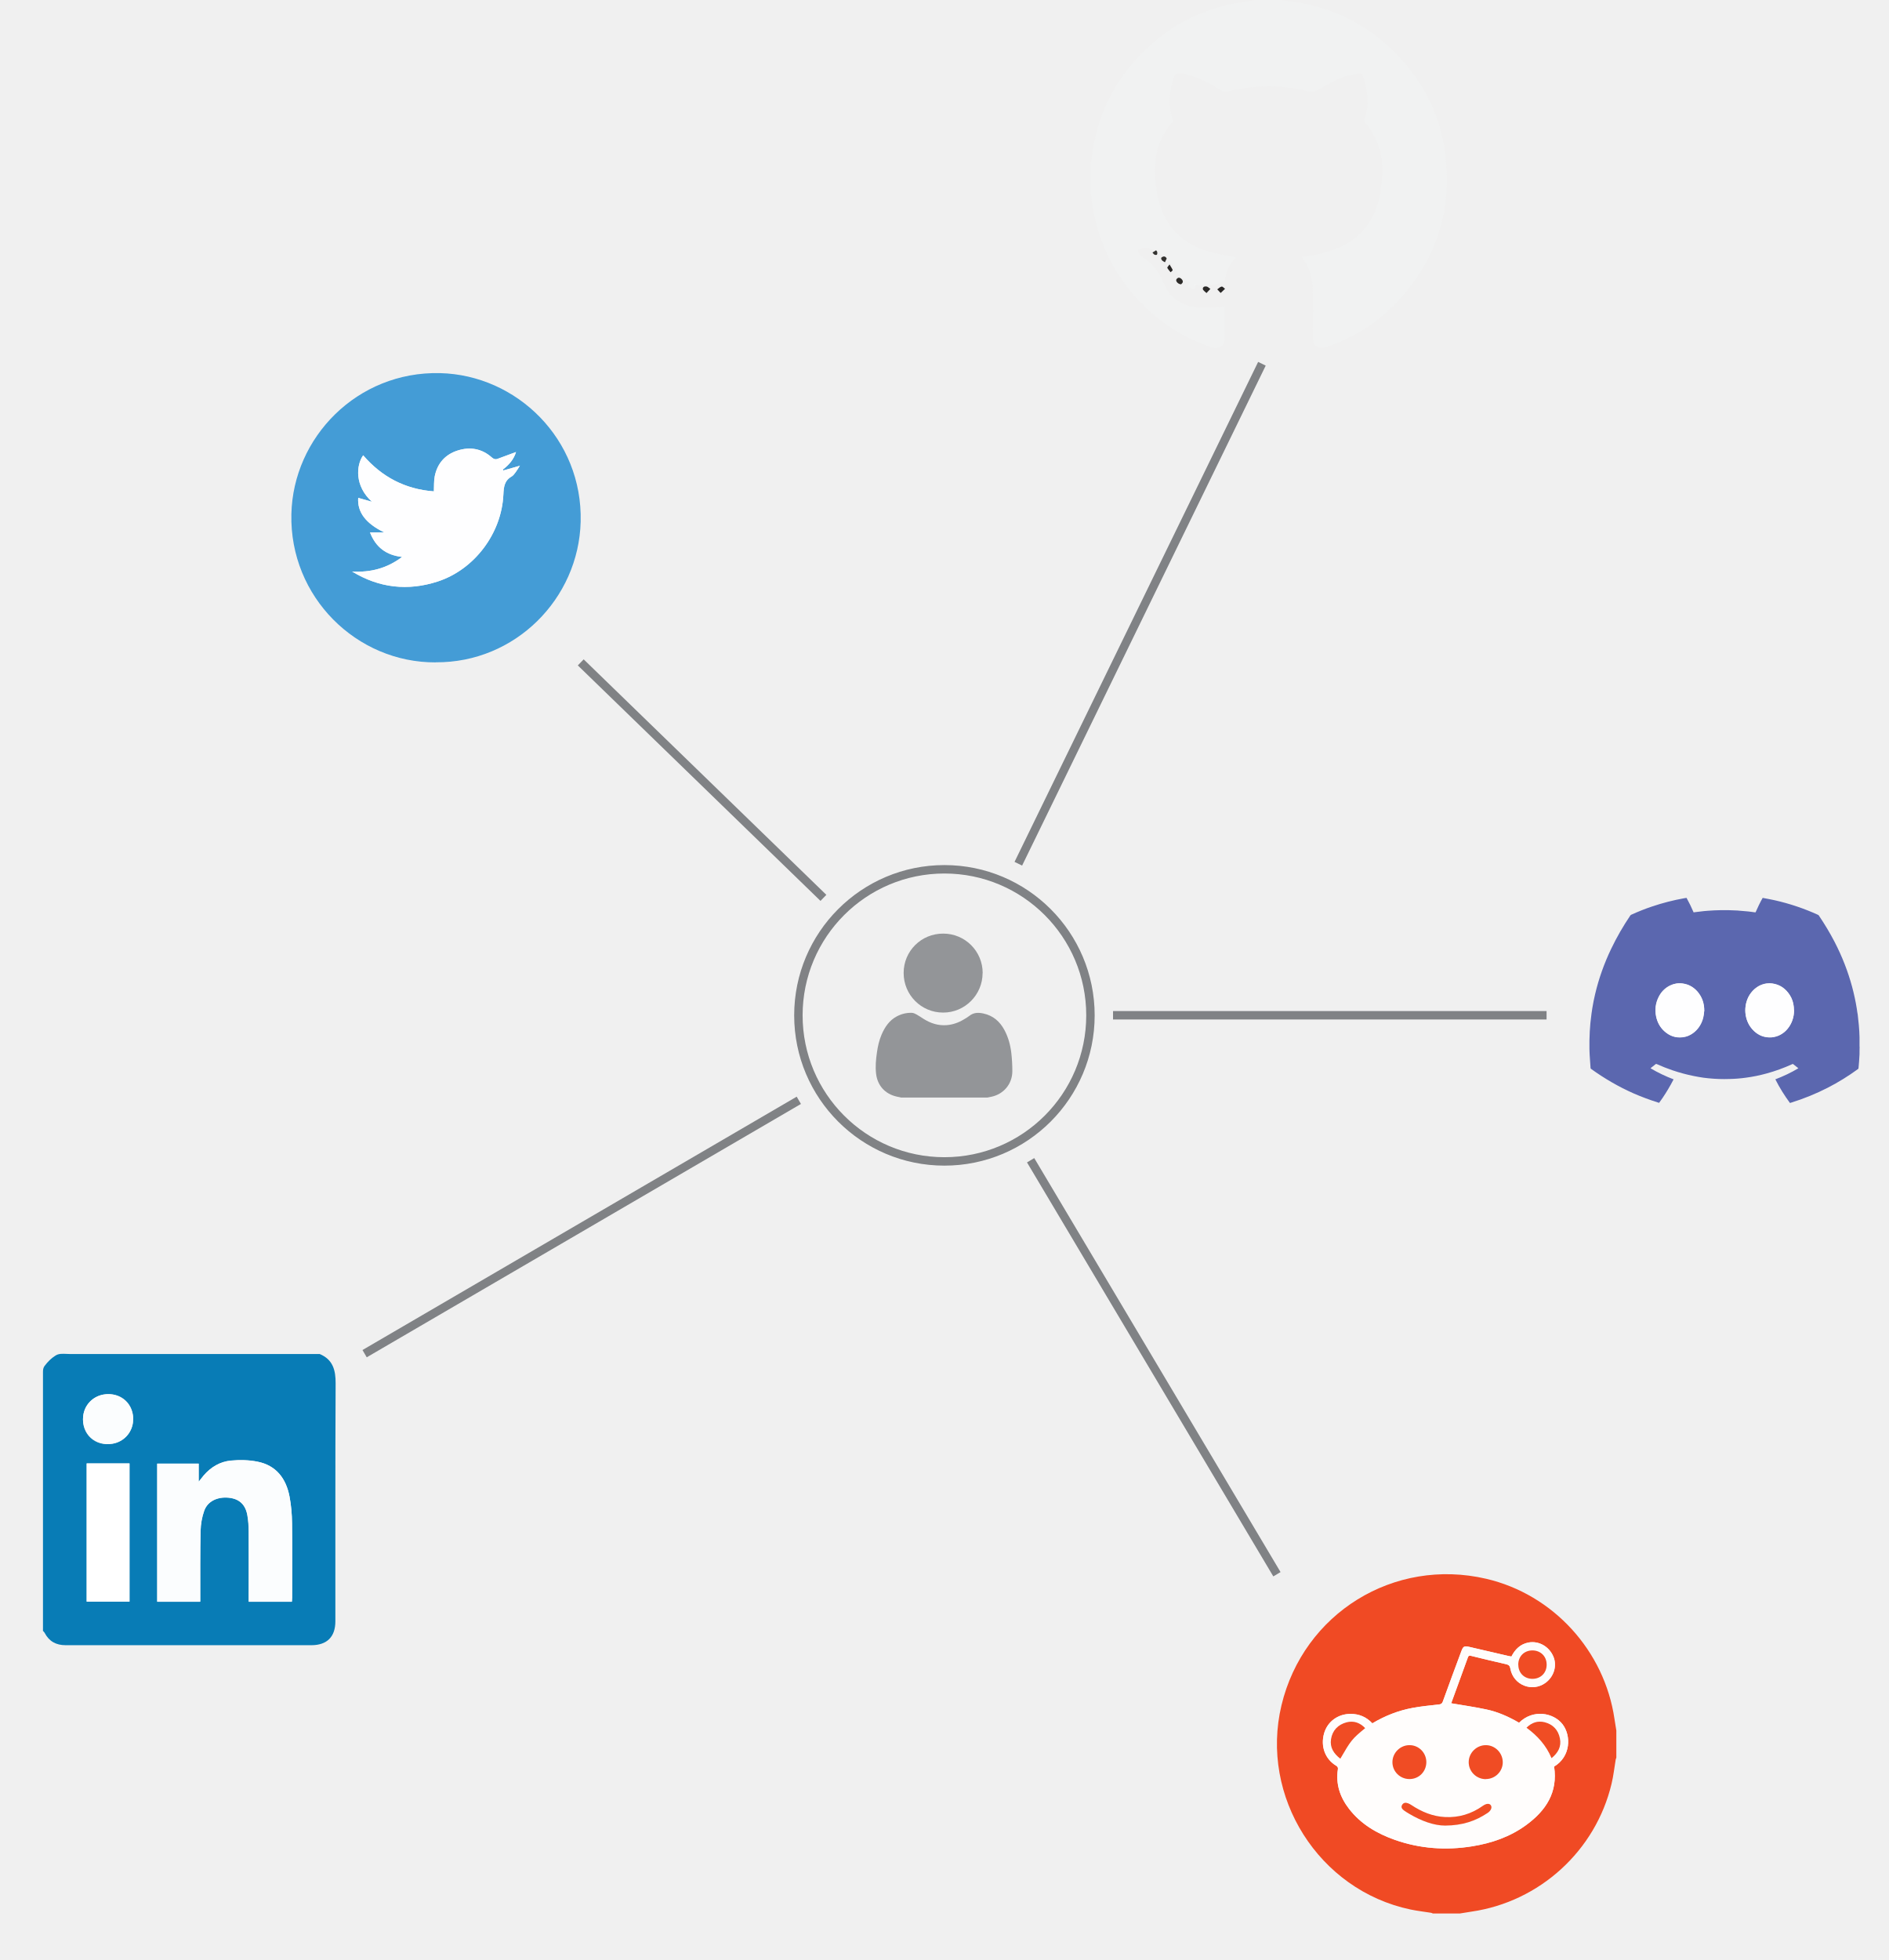
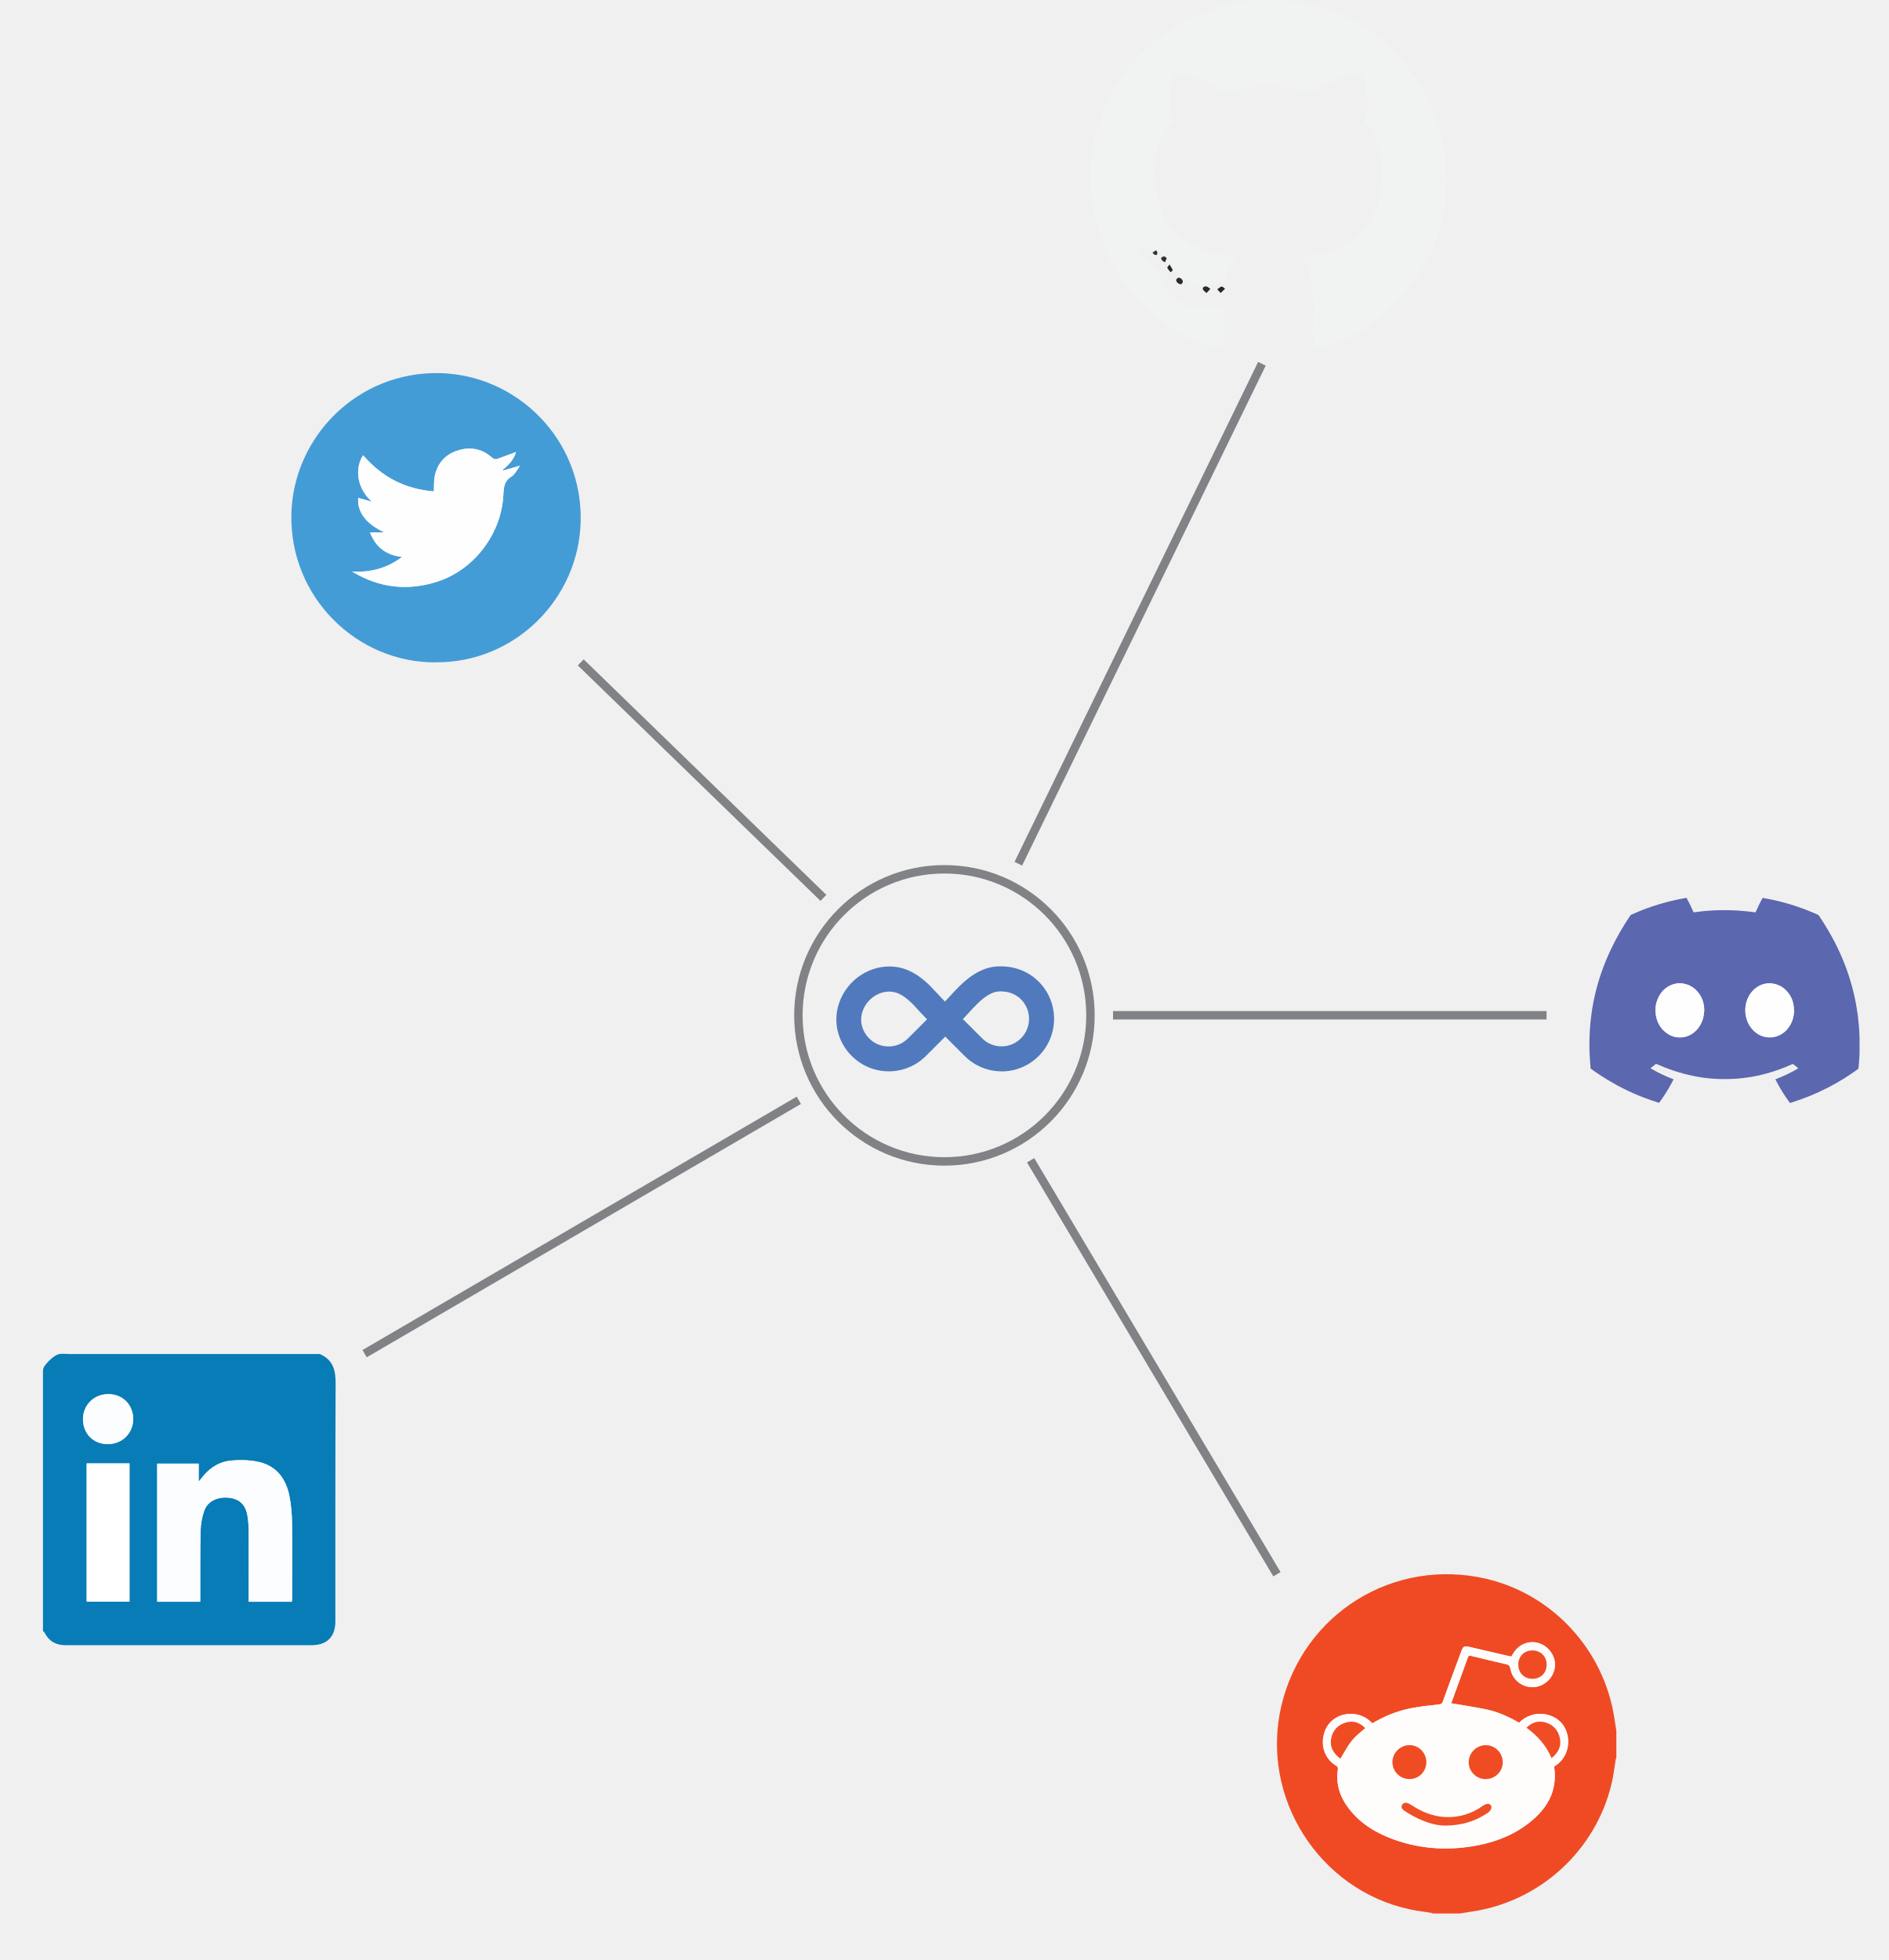
<svg xmlns="http://www.w3.org/2000/svg" id="Layer_1" viewBox="0 0 224.16 232.55">
  <defs>
-     <style>.cls-1{fill:#fff;}.cls-2{fill:#2d2b29;}.cls-3{fill:#adafd8;}.cls-4{fill:#a7aad5;}.cls-5{fill:#939598;}.cls-6{fill:#fffdfc;}.cls-7{fill:#087cb6;}.cls-8{fill:#a0a2d1;}.cls-9{fill:#fefeff;}.cls-10{fill:#c9cae6;}.cls-11{fill:#5b67af;}.cls-12{fill:#fbfdfe;}.cls-13{fill:#33312f;}.cls-14{fill:#2a2927;}.cls-15{fill:#f1f2f2;}.cls-16{fill:#f04c24;}.cls-17,.cls-18{fill:none;}.cls-19{fill:#292726;}.cls-20{fill:#f04a24;}.cls-21{fill:#343230;}.cls-22{fill:#f04e25;}.cls-23{fill:#f04d24;}.cls-18{stroke:#808285;stroke-miterlimit:10;}.cls-24{fill:#449cd6;}.cls-25{fill:#fefefe;}</style>
+     <style>.cls-1{fill:#fff;}.cls-2{fill:#2d2b29;}.cls-3{fill:#adafd8;}.cls-4{fill:#a7aad5;}.cls-5{fill:#fffdfc;}.cls-6{fill:#087cb6;}.cls-7{fill:#a0a2d1;}.cls-8{fill:#fefeff;}.cls-9{fill:#507abd;}.cls-10{fill:#c9cae6;}.cls-11{clip-path:url(#clippath-1);}.cls-12{fill:#5b67af;}.cls-13{fill:#fbfdfe;}.cls-14{fill:#33312f;}.cls-15{fill:#2a2927;}.cls-16{fill:#f1f2f2;}.cls-17{fill:#f04c24;}.cls-18{clip-path:url(#clippath);}.cls-19,.cls-20{fill:none;}.cls-21{fill:#292726;}.cls-22{fill:#f04a24;}.cls-23{fill:#343230;}.cls-24{fill:#f04e25;}.cls-25{fill:#f04d24;}.cls-20{stroke:#808285;stroke-miterlimit:10;}.cls-26{fill:#449cd6;}.cls-27{fill:#fefefe;}</style>
+     <clipPath id="clippath">
+       <rect class="cls-19" x="80.31" y="106.31" width="55.53" height="39.27" />
+     </clipPath>
+     <clipPath id="clippath-1">
+       <rect class="cls-19" x="80.31" y="106.31" width="55.53" height="39.27" />
+     </clipPath>
  </defs>
-   <circle class="cls-17" cx="112.08" cy="120.47" r="112.08" />
-   <path class="cls-15" d="M141.83,33.84c.06,.22,.03,.45-.23,.44-.2,0-.42-.13-.57-.26-.05-.04,.08-.29,.15-.51-.96-.42-1.59-1.28-2.16-2.21-.14-.23-.36-.42-.55-.62h0l-.09-.13s-.01-.03-.03-.03l-.21-.09h0c-.27-.19-.54-.37-.81-.56h0l-.09-.12s-.03-.04-.06-.04c-.56-.19-1.12-.4-1.72-.23-.15,.04-.36,.14-.4,.26-.04,.12,.07,.32,.17,.45,.12,.16,.28,.3,.45,.4,1.18,.7,1.9,1.76,2.4,2.99,.78,1.9,2.28,2.76,4.22,2.91,.98,.07,1.98-.06,3.01-.1,0,.04,0,.17,0,.3,0,1.12-.03,2.23,.02,3.35,.04,.95-.65,1.47-1.6,1.15-3.17-1.07-5.93-2.82-8.27-5.21-3.11-3.18-5.02-6.98-5.78-11.36-.08-.48-.12-.96-.18-1.44-.01-.08-.05-.16-.08-.24v-3.55c.03-.08,.07-.16,.08-.24,.07-.48,.1-.96,.19-1.44,.69-4.04,2.38-7.61,5.12-10.65,3.41-3.77,7.63-6.05,12.66-6.82,.49-.07,.99-.16,1.48-.24h3.07c.55,.08,1.1,.15,1.64,.24,5.02,.76,9.24,3.04,12.64,6.79,2.76,3.05,4.53,6.62,5.13,10.69,1.06,7.15-.95,13.36-6.04,18.52-2.22,2.25-4.87,3.85-7.86,4.9-.2,.07-.42,.12-.63,.12-.7,.02-1.1-.37-1.1-1.08,0-2.03,.04-4.06-.02-6.09-.02-.75-.23-1.51-.47-2.22-.17-.49-.53-.92-.81-1.38,.55-.09,1.15-.18,1.75-.3,2.02-.41,3.89-1.13,5.35-2.66,1.36-1.43,2-3.18,2.27-5.09,.21-1.48,.29-2.97-.07-4.45-.31-1.26-.88-2.38-1.73-3.36-.13-.15-.2-.27-.13-.49,.57-1.73,.39-3.44-.2-5.13-.09-.26-.28-.29-.47-.26-.62,.1-1.28,.12-1.84,.36-1.13,.49-2.21,1.09-3.29,1.67-.22,.12-.4,.16-.63,.1-3.31-.84-6.61-.84-9.92,0-.24,.06-.42,.03-.63-.11-1.3-.84-2.64-1.59-4.17-1.93-1.23-.27-1.41-.17-1.7,1.05-.35,1.44-.39,2.87,.07,4.29,.03,.11,0,.29-.08,.38-1.64,1.89-2.17,4.12-1.99,6.56,.11,1.55,.38,3.06,1.07,4.47,1.11,2.26,2.97,3.59,5.33,4.27,.92,.27,1.89,.4,2.83,.59l.36,.07c-.77,.76-1.13,1.67-1.31,2.68-.02,.09-.16,.2-.27,.24-1.04,.42-2.11,.59-3.23,.34h-.12l.07,.06Z" />
-   <path class="cls-19" d="M144.87,34.77l-.41-.44c.17-.12,.33-.29,.52-.33,.11-.02,.27,.17,.4,.27l-.52,.49Z" />
-   <path class="cls-14" d="M143.18,34.77c-.2-.2-.41-.32-.43-.46-.04-.27,.22-.36,.44-.32,.16,.03,.3,.19,.45,.29l-.45,.48Z" />
+   <circle class="cls-19" cx="112.08" cy="120.47" r="112.08" />
+   <path class="cls-16" d="M141.83,33.84c.06,.22,.03,.45-.23,.44-.2,0-.42-.13-.57-.26-.05-.04,.08-.29,.15-.51-.96-.42-1.59-1.28-2.16-2.21-.14-.23-.36-.42-.55-.62h0l-.09-.13s-.01-.03-.03-.03l-.21-.09h0c-.27-.19-.54-.37-.81-.56h0l-.09-.12s-.03-.04-.06-.04c-.56-.19-1.12-.4-1.72-.23-.15,.04-.36,.14-.4,.26-.04,.12,.07,.32,.17,.45,.12,.16,.28,.3,.45,.4,1.18,.7,1.9,1.76,2.4,2.99,.78,1.9,2.28,2.76,4.22,2.91,.98,.07,1.98-.06,3.01-.1,0,.04,0,.17,0,.3,0,1.12-.03,2.23,.02,3.35,.04,.95-.65,1.47-1.6,1.15-3.17-1.07-5.93-2.82-8.27-5.21-3.11-3.18-5.02-6.98-5.78-11.36-.08-.48-.12-.96-.18-1.44-.01-.08-.05-.16-.08-.24v-3.55c.03-.08,.07-.16,.08-.24,.07-.48,.1-.96,.19-1.44,.69-4.04,2.38-7.61,5.12-10.65,3.41-3.77,7.63-6.05,12.66-6.82,.49-.07,.99-.16,1.48-.24h3.07c.55,.08,1.1,.15,1.64,.24,5.02,.76,9.24,3.04,12.64,6.79,2.76,3.05,4.53,6.62,5.13,10.69,1.06,7.15-.95,13.36-6.04,18.52-2.22,2.25-4.87,3.85-7.86,4.9-.2,.07-.42,.12-.63,.12-.7,.02-1.1-.37-1.1-1.08,0-2.03,.04-4.06-.02-6.09-.02-.75-.23-1.51-.47-2.22-.17-.49-.53-.92-.81-1.38,.55-.09,1.15-.18,1.75-.3,2.02-.41,3.89-1.13,5.35-2.66,1.36-1.43,2-3.18,2.27-5.09,.21-1.48,.29-2.97-.07-4.45-.31-1.26-.88-2.38-1.73-3.36-.13-.15-.2-.27-.13-.49,.57-1.73,.39-3.44-.2-5.13-.09-.26-.28-.29-.47-.26-.62,.1-1.28,.12-1.84,.36-1.13,.49-2.21,1.09-3.29,1.67-.22,.12-.4,.16-.63,.1-3.31-.84-6.61-.84-9.92,0-.24,.06-.42,.03-.63-.11-1.3-.84-2.64-1.59-4.17-1.93-1.23-.27-1.41-.17-1.7,1.05-.35,1.44-.39,2.87,.07,4.29,.03,.11,0,.29-.08,.38-1.64,1.89-2.17,4.12-1.99,6.56,.11,1.55,.38,3.06,1.07,4.47,1.11,2.26,2.97,3.59,5.33,4.27,.92,.27,1.89,.4,2.83,.59l.36,.07c-.77,.76-1.13,1.67-1.31,2.68-.02,.09-.16,.2-.27,.24-1.04,.42-2.11,.59-3.23,.34h-.12l.07,.06Z" />
+   <path class="cls-21" d="M144.87,34.77l-.41-.44c.17-.12,.33-.29,.52-.33,.11-.02,.27,.17,.4,.27l-.52,.49Z" />
+   <path class="cls-15" d="M143.18,34.77c-.2-.2-.41-.32-.43-.46-.04-.27,.22-.36,.44-.32,.16,.03,.3,.19,.45,.29l-.45,.48Z" />
  <path class="cls-2" d="M140.17,33.73c-.32,0-.63-.31-.58-.53,.02-.1,.17-.23,.27-.25,.24-.03,.56,.29,.51,.51-.02,.12-.15,.21-.2,.27Z" />
-   <path class="cls-19" d="M138.79,31.37c.17,.29,.3,.47,.38,.67,.02,.05-.16,.17-.25,.26-.13-.17-.29-.33-.39-.52-.03-.05,.11-.18,.26-.4Z" />
-   <path class="cls-13" d="M138.34,30.51s.03,.01,.03,.03l.09,.13h0c-.07,.15-.14,.3-.21,.45-.13-.09-.32-.16-.39-.29-.17-.28,.07-.35,.28-.41h0l.21,.08Z" />
-   <path class="cls-21" d="M137.18,29.7s.05,.01,.06,.04l.09,.13h0c.02,.22,.06,.47-.3,.35-.11-.03-.18-.17-.26-.26,.1-.06,.2-.12,.3-.18,.04-.03,.08-.05,.12-.08Z" />
-   <path class="cls-25" d="M138.34,30.51l-.21-.09,.21,.09Z" />
-   <path class="cls-25" d="M137.33,29.87l-.09-.13,.09,.13Z" />
-   <path class="cls-25" d="M138.46,30.68l-.09-.13,.09,.13Z" />
-   <path class="cls-25" d="M141.83,33.84l-.07-.06h.12s-.03,.04-.05,.06Z" />
+   <path class="cls-21" d="M138.79,31.37c.17,.29,.3,.47,.38,.67,.02,.05-.16,.17-.25,.26-.13-.17-.29-.33-.39-.52-.03-.05,.11-.18,.26-.4Z" />
+   <path class="cls-14" d="M138.34,30.51s.03,.01,.03,.03l.09,.13h0c-.07,.15-.14,.3-.21,.45-.13-.09-.32-.16-.39-.29-.17-.28,.07-.35,.28-.41h0l.21,.08Z" />
+   <path class="cls-23" d="M137.18,29.7s.05,.01,.06,.04l.09,.13h0c.02,.22,.06,.47-.3,.35-.11-.03-.18-.17-.26-.26,.1-.06,.2-.12,.3-.18,.04-.03,.08-.05,.12-.08Z" />
+   <path class="cls-27" d="M138.34,30.51l-.21-.09,.21,.09Z" />
+   <path class="cls-27" d="M137.33,29.87l-.09-.13,.09,.13Z" />
+   <path class="cls-27" d="M138.46,30.68l-.09-.13,.09,.13Z" />
+   <path class="cls-27" d="M141.83,33.84l-.07-.06h.12s-.03,.04-.05,.06Z" />
  <g>
-     <path class="cls-11" d="M196.9,130.84h-.05s-.05-.02-.08-.03c-.99-.31-1.96-.67-2.9-1.08-1.79-.79-3.47-1.77-5.05-2.91-.04-.03-.06-.06-.06-.11-.03-.48-.07-.97-.1-1.45-.02-.25-.02-.5-.03-.74,0-.03,0-.07,0-.1,0-.3,0-.6,0-.9,0-.03,0-.07,0-.1,0-.01,0-.03,0-.04,.01-.66,.05-1.33,.11-1.99,.04-.37,.08-.73,.13-1.1,.03-.23,.07-.46,.1-.68,.09-.55,.2-1.1,.33-1.65,.44-1.87,1.08-3.66,1.91-5.39,.66-1.38,1.42-2.69,2.27-3.95,.03-.04,.07-.07,.11-.09,.82-.37,1.66-.71,2.51-.99,1.22-.41,2.47-.73,3.74-.96,.1-.02,.2-.03,.31-.05,.31,.56,.59,1.13,.84,1.72,.1-.01,.2-.03,.3-.04,.31-.04,.61-.07,.92-.11,.16-.02,.32-.03,.48-.04,.5-.04,1-.06,1.49-.07,.66-.01,1.33,0,1.99,.04,.43,.03,.85,.07,1.28,.11,.23,.02,.46,.06,.69,.09,.07,0,.13,.02,.2,.02,.26-.59,.53-1.16,.84-1.71,.02,0,.03,0,.05,0,.46,.09,.92,.17,1.37,.27,1.78,.4,3.5,.98,5.15,1.73,.04,.02,.07,.04,.1,.08,.68,1.01,1.31,2.05,1.87,3.13,.88,1.7,1.58,3.48,2.08,5.33,.23,.86,.42,1.74,.56,2.62,.02,.12,.03,.24,.05,.36,.02,.12,.04,.23,.06,.35,.05,.41,.09,.83,.13,1.24,.04,.47,.07,.94,.08,1.42v1.08s.01,.04,.01,.05c0,.18,0,.35-.01,.53,0,.11,0,.22,0,.34-.03,.55-.06,1.1-.12,1.66,0,.05-.02,.08-.06,.11-1.14,.83-2.33,1.57-3.58,2.21-1.4,.72-2.86,1.31-4.37,1.78-.03,0-.05,.02-.08,.03h-.05c-.65-.88-1.23-1.81-1.73-2.8,.95-.36,1.86-.79,2.73-1.31-.01-.01-.02-.02-.03-.03-.17-.14-.35-.27-.52-.41-.13-.1-.08-.09-.22-.03-.97,.44-1.96,.8-2.98,1.08-.83,.23-1.66,.4-2.51,.51-.31,.04-.62,.08-.93,.1-.33,.03-.65,.04-.98,.05-.82,.03-1.64,0-2.46-.08-.41-.04-.83-.09-1.24-.17-.18-.03-.35-.06-.53-.1-.86-.17-1.7-.4-2.53-.68-.64-.22-1.26-.46-1.88-.74-.06-.03-.09-.02-.14,.02-.18,.15-.36,.28-.54,.43-.02,.01-.03,.03-.05,.05,.88,.52,1.78,.95,2.73,1.31-.01,.03-.02,.05-.03,.07-.38,.73-.8,1.44-1.26,2.12-.14,.21-.29,.41-.43,.61Zm5.34-10.85v-.03c0-.22,0-.44-.04-.65-.08-.54-.28-1.04-.61-1.48-.48-.64-1.12-1.04-1.92-1.15-.52-.07-1.01,.02-1.48,.24-.61,.3-1.06,.76-1.36,1.37-.36,.73-.46,1.5-.3,2.29,.14,.68,.45,1.28,.97,1.75,.62,.57,1.35,.83,2.2,.72,.44-.06,.84-.22,1.2-.48,.56-.41,.94-.95,1.15-1.61,.06-.19,.1-.38,.13-.57,.02-.14,.03-.27,.04-.41Zm10.66-.15c0-.12-.01-.23-.02-.35-.05-.53-.21-1.02-.49-1.46-.49-.75-1.16-1.22-2.06-1.35-.23-.03-.46-.03-.69,0-.54,.08-1.02,.31-1.43,.67-.6,.54-.93,1.22-1.05,2.01-.05,.37-.05,.74,.02,1.11,.11,.62,.36,1.18,.79,1.65,.52,.58,1.17,.92,1.96,.95,.19,0,.38,0,.57-.04,.19-.04,.37-.09,.55-.16,.6-.25,1.05-.67,1.38-1.23,.33-.56,.48-1.16,.48-1.81Z" />
+     <path class="cls-12" d="M196.9,130.84h-.05s-.05-.02-.08-.03c-.99-.31-1.96-.67-2.9-1.08-1.79-.79-3.47-1.77-5.05-2.91-.04-.03-.06-.06-.06-.11-.03-.48-.07-.97-.1-1.45-.02-.25-.02-.5-.03-.74,0-.03,0-.07,0-.1,0-.3,0-.6,0-.9,0-.03,0-.07,0-.1,0-.01,0-.03,0-.04,.01-.66,.05-1.33,.11-1.99,.04-.37,.08-.73,.13-1.1,.03-.23,.07-.46,.1-.68,.09-.55,.2-1.1,.33-1.65,.44-1.87,1.08-3.66,1.91-5.39,.66-1.38,1.42-2.69,2.27-3.95,.03-.04,.07-.07,.11-.09,.82-.37,1.66-.71,2.51-.99,1.22-.41,2.47-.73,3.74-.96,.1-.02,.2-.03,.31-.05,.31,.56,.59,1.13,.84,1.72,.1-.01,.2-.03,.3-.04,.31-.04,.61-.07,.92-.11,.16-.02,.32-.03,.48-.04,.5-.04,1-.06,1.49-.07,.66-.01,1.33,0,1.99,.04,.43,.03,.85,.07,1.28,.11,.23,.02,.46,.06,.69,.09,.07,0,.13,.02,.2,.02,.26-.59,.53-1.16,.84-1.71,.02,0,.03,0,.05,0,.46,.09,.92,.17,1.37,.27,1.78,.4,3.5,.98,5.15,1.73,.04,.02,.07,.04,.1,.08,.68,1.01,1.31,2.05,1.87,3.13,.88,1.7,1.58,3.48,2.08,5.33,.23,.86,.42,1.74,.56,2.62,.02,.12,.03,.24,.05,.36,.02,.12,.04,.23,.06,.35,.05,.41,.09,.83,.13,1.24,.04,.47,.07,.94,.08,1.42v1.08s.01,.04,.01,.05c0,.18,0,.35-.01,.53,0,.11,0,.22,0,.34-.03,.55-.06,1.1-.12,1.66,0,.05-.02,.08-.06,.11-1.14,.83-2.33,1.57-3.58,2.21-1.4,.72-2.86,1.31-4.37,1.78-.03,0-.05,.02-.08,.03h-.05c-.65-.88-1.23-1.81-1.73-2.8,.95-.36,1.86-.79,2.73-1.31-.01-.01-.02-.02-.03-.03-.17-.14-.35-.27-.52-.41-.13-.1-.08-.09-.22-.03-.97,.44-1.96,.8-2.98,1.08-.83,.23-1.66,.4-2.51,.51-.31,.04-.62,.08-.93,.1-.33,.03-.65,.04-.98,.05-.82,.03-1.64,0-2.46-.08-.41-.04-.83-.09-1.24-.17-.18-.03-.35-.06-.53-.1-.86-.17-1.7-.4-2.53-.68-.64-.22-1.26-.46-1.88-.74-.06-.03-.09-.02-.14,.02-.18,.15-.36,.28-.54,.43-.02,.01-.03,.03-.05,.05,.88,.52,1.78,.95,2.73,1.31-.01,.03-.02,.05-.03,.07-.38,.73-.8,1.44-1.26,2.12-.14,.21-.29,.41-.43,.61Zm5.34-10.85v-.03c0-.22,0-.44-.04-.65-.08-.54-.28-1.04-.61-1.48-.48-.64-1.12-1.04-1.92-1.15-.52-.07-1.01,.02-1.48,.24-.61,.3-1.06,.76-1.36,1.37-.36,.73-.46,1.5-.3,2.29,.14,.68,.45,1.28,.97,1.75,.62,.57,1.35,.83,2.2,.72,.44-.06,.84-.22,1.2-.48,.56-.41,.94-.95,1.15-1.61,.06-.19,.1-.38,.13-.57,.02-.14,.03-.27,.04-.41Zm10.66-.15c0-.12-.01-.23-.02-.35-.05-.53-.21-1.02-.49-1.46-.49-.75-1.16-1.22-2.06-1.35-.23-.03-.46-.03-.69,0-.54,.08-1.02,.31-1.43,.67-.6,.54-.93,1.22-1.05,2.01-.05,.37-.05,.74,.02,1.11,.11,.62,.36,1.18,.79,1.65,.52,.58,1.17,.92,1.96,.95,.19,0,.38,0,.57-.04,.19-.04,.37-.09,.55-.16,.6-.25,1.05-.67,1.38-1.23,.33-.56,.48-1.16,.48-1.81Z" />
    <path class="cls-10" d="M188.63,124.51h-.02c0-.37,0-.73,0-1.1h.02s0,.07,0,.1c0,.3,0,.6,0,.9,0,.03,0,.07,0,.1Z" />
    <path class="cls-4" d="M220.7,123.05s0,0,.01,0v0Z" />
    <path class="cls-3" d="M220.72,124.72h-.01c0-.17,0-.35,.01-.53,0-.02,0-.04,0-.05v.58Z" />
-     <path class="cls-9" d="M212.91,119.85c0,.65-.15,1.25-.48,1.81-.33,.55-.78,.97-1.38,1.23-.18,.07-.36,.13-.55,.16-.19,.04-.38,.05-.57,.04-.79-.03-1.44-.37-1.96-.95-.42-.47-.68-1.03-.79-1.65-.07-.37-.07-.74-.02-1.11,.11-.79,.45-1.47,1.05-2.01,.41-.37,.89-.59,1.43-.67,.23-.03,.46-.04,.69,0,.9,.12,1.57,.6,2.06,1.35,.29,.44,.45,.93,.49,1.46,.01,.12,.01,.23,.02,.35Z" />
-     <path class="cls-9" d="M202.24,120c0,.14-.02,.27-.04,.41-.03,.2-.07,.39-.13,.57-.22,.66-.59,1.2-1.15,1.61-.36,.26-.76,.43-1.2,.48-.85,.11-1.58-.15-2.2-.72-.52-.47-.83-1.07-.97-1.75-.16-.8-.07-1.57,.3-2.29,.3-.6,.75-1.07,1.36-1.37,.47-.23,.96-.31,1.48-.24,.8,.1,1.44,.51,1.92,1.15,.33,.44,.53,.93,.61,1.48,.03,.22,.04,.44,.04,.65v.03Z" />
-     <path class="cls-8" d="M202.24,120v0Z" />
+     <path class="cls-8" d="M212.91,119.85c0,.65-.15,1.25-.48,1.81-.33,.55-.78,.97-1.38,1.23-.18,.07-.36,.13-.55,.16-.19,.04-.38,.05-.57,.04-.79-.03-1.44-.37-1.96-.95-.42-.47-.68-1.03-.79-1.65-.07-.37-.07-.74-.02-1.11,.11-.79,.45-1.47,1.05-2.01,.41-.37,.89-.59,1.43-.67,.23-.03,.46-.04,.69,0,.9,.12,1.57,.6,2.06,1.35,.29,.44,.45,.93,.49,1.46,.01,.12,.01,.23,.02,.35Z" />
+     <path class="cls-8" d="M202.24,120c0,.14-.02,.27-.04,.41-.03,.2-.07,.39-.13,.57-.22,.66-.59,1.2-1.15,1.61-.36,.26-.76,.43-1.2,.48-.85,.11-1.58-.15-2.2-.72-.52-.47-.83-1.07-.97-1.75-.16-.8-.07-1.57,.3-2.29,.3-.6,.75-1.07,1.36-1.37,.47-.23,.96-.31,1.48-.24,.8,.1,1.44,.51,1.92,1.15,.33,.44,.53,.93,.61,1.48,.03,.22,.04,.44,.04,.65v.03Z" />
+     <path class="cls-7" d="M202.24,120v0Z" />
  </g>
  <g>
-     <path class="cls-7" d="M5.1,193.47v-14.74c0-2.46,0-4.91,0-7.37v-7.37c0-.37,0-.74,0-1.11,0-.34,0-.57,.22-.85,.34-.45,.75-.87,1.23-1.17,.1-.06,.21-.13,.32-.16,.41-.13,.95-.05,1.39-.05h29.49c.06,0,.13,0,.19,0h0c1.57,.66,1.9,1.91,1.89,3.5-.05,9.41-.02,18.81-.03,28.22,0,1.84-1,2.83-2.85,2.83-5.19,0-10.37,0-15.56,0-4.53,0-9.06,0-13.6,0-1.13,0-1.96-.45-2.49-1.46-.05-.1-.15-.17-.22-.26,0,0,0,0,0-.01Zm18.64-3.43s.02,0,.02-.02c0-.27,0-.5,0-.73,0-2.55-.02-5.1,.04-7.65,.02-.8,.16-1.63,.43-2.38,.4-1.13,1.56-1.68,2.9-1.55,1.24,.12,1.99,.79,2.22,2.07,.11,.64,.15,1.3,.16,1.95,.02,2.55,0,5.1,0,7.65,0,.21,0,.42,0,.65,0,0,0,.02,.02,.02h5.09s.02,0,.02-.02c.01-.18,.03-.33,.03-.49,0-2.94,.03-5.88-.01-8.81-.01-1.05-.1-2.12-.3-3.16-.41-2.14-1.57-3.7-3.8-4.14-1.02-.2-2.11-.22-3.15-.13-1.3,.12-2.39,.77-3.25,1.78-.16,.19-.31,.38-.55,.69,0,.01-.03,0-.03,0v-2.09s0-.02-.02-.02h-4.89s-.02,0-.02,.02v16.35s0,.02,.02,.02h5.07Zm-13.46-16.39v16.36s0,.02,.02,.02h5.05s.02,0,.02-.02v-16.36s0-.02-.02-.02h-5.05s-.02,0-.02,.02Zm5.5-4.93c.23-2.1-1.4-3.61-3.48-3.26-1.3,.22-2.29,1.25-2.43,2.58-.23,2.1,1.39,3.61,3.48,3.26,1.31-.22,2.29-1.25,2.44-2.58Z" />
-     <path class="cls-12" d="M23.76,190.03h-5.1v-16.38h4.92v2.15c.26-.33,.42-.53,.58-.73,.86-1,1.95-1.66,3.25-1.78,1.04-.1,2.13-.08,3.15,.13,2.22,.44,3.39,2,3.8,4.14,.2,1.03,.28,2.1,.3,3.16,.04,2.94,.01,5.88,.01,8.81,0,.16-.02,.31-.03,.5h-5.12c0-.23,0-.45,0-.67,0-2.55,.01-5.1,0-7.65,0-.65-.04-1.31-.16-1.95-.23-1.28-.98-1.95-2.22-2.07-1.34-.13-2.5,.42-2.9,1.55-.27,.75-.41,1.58-.43,2.38-.06,2.55-.03,5.1-.04,7.65,0,.24,0,.48,0,.75Z" />
+     <path class="cls-6" d="M5.1,193.47v-14.74c0-2.46,0-4.91,0-7.37v-7.37c0-.37,0-.74,0-1.11,0-.34,0-.57,.22-.85,.34-.45,.75-.87,1.23-1.17,.1-.06,.21-.13,.32-.16,.41-.13,.95-.05,1.39-.05h29.49c.06,0,.13,0,.19,0h0c1.57,.66,1.9,1.91,1.89,3.5-.05,9.41-.02,18.81-.03,28.22,0,1.84-1,2.83-2.85,2.83-5.19,0-10.37,0-15.56,0-4.53,0-9.06,0-13.6,0-1.13,0-1.96-.45-2.49-1.46-.05-.1-.15-.17-.22-.26,0,0,0,0,0-.01Zm18.64-3.43s.02,0,.02-.02c0-.27,0-.5,0-.73,0-2.55-.02-5.1,.04-7.65,.02-.8,.16-1.63,.43-2.38,.4-1.13,1.56-1.68,2.9-1.55,1.24,.12,1.99,.79,2.22,2.07,.11,.64,.15,1.3,.16,1.95,.02,2.55,0,5.1,0,7.65,0,.21,0,.42,0,.65,0,0,0,.02,.02,.02h5.09s.02,0,.02-.02c.01-.18,.03-.33,.03-.49,0-2.94,.03-5.88-.01-8.81-.01-1.05-.1-2.12-.3-3.16-.41-2.14-1.57-3.7-3.8-4.14-1.02-.2-2.11-.22-3.15-.13-1.3,.12-2.39,.77-3.25,1.78-.16,.19-.31,.38-.55,.69,0,.01-.03,0-.03,0v-2.09s0-.02-.02-.02h-4.89s-.02,0-.02,.02v16.35s0,.02,.02,.02h5.07Zm-13.46-16.39v16.36s0,.02,.02,.02h5.05s.02,0,.02-.02v-16.36s0-.02-.02-.02h-5.05s-.02,0-.02,.02Zm5.5-4.93c.23-2.1-1.4-3.61-3.48-3.26-1.3,.22-2.29,1.25-2.43,2.58-.23,2.1,1.39,3.61,3.48,3.26,1.31-.22,2.29-1.25,2.44-2.58Z" />
+     <path class="cls-13" d="M23.76,190.03h-5.1v-16.38h4.92v2.15c.26-.33,.42-.53,.58-.73,.86-1,1.95-1.66,3.25-1.78,1.04-.1,2.13-.08,3.15,.13,2.22,.44,3.39,2,3.8,4.14,.2,1.03,.28,2.1,.3,3.16,.04,2.94,.01,5.88,.01,8.81,0,.16-.02,.31-.03,.5h-5.12c0-.23,0-.45,0-.67,0-2.55,.01-5.1,0-7.65,0-.65-.04-1.31-.16-1.95-.23-1.28-.98-1.95-2.22-2.07-1.34-.13-2.5,.42-2.9,1.55-.27,.75-.41,1.58-.43,2.38-.06,2.55-.03,5.1-.04,7.65,0,.24,0,.48,0,.75Z" />
    <path class="cls-1" d="M10.29,173.63h5.08v16.4h-5.08v-16.4Z" />
-     <path class="cls-12" d="M15.8,168.37c0,1.68-1.32,2.97-3.01,2.96-1.66-.01-2.94-1.3-2.94-2.96,0-1.68,1.31-2.97,3.01-2.96,1.65,.01,2.95,1.32,2.95,2.97Z" />
+     <path class="cls-13" d="M15.8,168.37c0,1.68-1.32,2.97-3.01,2.96-1.66-.01-2.94-1.3-2.94-2.96,0-1.68,1.31-2.97,3.01-2.96,1.65,.01,2.95,1.32,2.95,2.97Z" />
  </g>
  <g>
-     <path class="cls-24" d="M51.71,78.59c-9.4,.05-17.35-7.77-17.13-17.58,.2-9.13,7.82-16.97,17.64-16.74,9.11,.22,16.94,7.83,16.69,17.63-.23,9.14-7.78,16.75-17.2,16.68Zm9.99-23.33l-1.97,.56-.05-.11c.73-.55,1.3-1.22,1.56-2.08-.73,.27-1.47,.54-2.19,.81-.27,.1-.47,.02-.69-.17-1.18-1.04-2.57-1.28-4.04-.82-1.49,.47-2.43,1.53-2.73,3.07-.11,.57-.07,1.17-.1,1.78-3.38-.25-6.17-1.7-8.39-4.28-.83,1.16-1.05,3.64,1.04,5.51l-1.63-.46c-.12,1.7,.9,3.04,3.09,4.1h-1.69c.69,1.78,1.94,2.7,3.81,2.91-1.8,1.36-3.77,1.86-5.93,1.73,3.21,1.96,6.61,2.33,10.14,1.19,4.38-1.42,7.61-5.73,7.81-10.34,.04-.87,.12-1.64,.97-2.12,.19-.11,.34-.31,.47-.49,.19-.26,.35-.53,.52-.8l.05-.02s-.02,0-.02,0c0,0-.01,.02-.02,.03Z" />
-     <path class="cls-9" d="M61.7,55.25c-.17,.27-.33,.55-.52,.8-.14,.18-.28,.38-.47,.49-.85,.48-.93,1.25-.97,2.12-.2,4.61-3.43,8.92-7.81,10.34-3.52,1.14-6.93,.77-10.14-1.19,2.16,.13,4.13-.37,5.93-1.73-1.87-.21-3.12-1.13-3.81-2.91h1.69c-2.19-1.06-3.21-2.4-3.09-4.1l1.63,.46c-2.08-1.87-1.87-4.35-1.04-5.51,2.22,2.58,5.01,4.03,8.39,4.28,.03-.61-.01-1.21,.1-1.78,.31-1.54,1.25-2.6,2.73-3.07,1.47-.47,2.86-.23,4.04,.82,.22,.19,.42,.27,.69,.17,.73-.27,1.46-.54,2.19-.81-.26,.86-.83,1.52-1.56,2.08l.05,.11,1.97-.56h0Z" />
-     <path class="cls-9" d="M61.71,55.26s.01-.02,.02-.03c0,0,.02,0,.02,0l-.05,.02h0Z" />
+     <path class="cls-26" d="M51.71,78.59c-9.4,.05-17.35-7.77-17.13-17.58,.2-9.13,7.82-16.97,17.64-16.74,9.11,.22,16.94,7.83,16.69,17.63-.23,9.14-7.78,16.75-17.2,16.68Zm9.99-23.33l-1.97,.56-.05-.11c.73-.55,1.3-1.22,1.56-2.08-.73,.27-1.47,.54-2.19,.81-.27,.1-.47,.02-.69-.17-1.18-1.04-2.57-1.28-4.04-.82-1.49,.47-2.43,1.53-2.73,3.07-.11,.57-.07,1.17-.1,1.78-3.38-.25-6.17-1.7-8.39-4.28-.83,1.16-1.05,3.64,1.04,5.51l-1.63-.46c-.12,1.7,.9,3.04,3.09,4.1h-1.69c.69,1.78,1.94,2.7,3.81,2.91-1.8,1.36-3.77,1.86-5.93,1.73,3.21,1.96,6.61,2.33,10.14,1.19,4.38-1.42,7.61-5.73,7.81-10.34,.04-.87,.12-1.64,.97-2.12,.19-.11,.34-.31,.47-.49,.19-.26,.35-.53,.52-.8l.05-.02s-.02,0-.02,0c0,0-.01,.02-.02,.03Z" />
+     <path class="cls-8" d="M61.7,55.25c-.17,.27-.33,.55-.52,.8-.14,.18-.28,.38-.47,.49-.85,.48-.93,1.25-.97,2.12-.2,4.61-3.43,8.92-7.81,10.34-3.52,1.14-6.93,.77-10.14-1.19,2.16,.13,4.13-.37,5.93-1.73-1.87-.21-3.12-1.13-3.81-2.91h1.69c-2.19-1.06-3.21-2.4-3.09-4.1l1.63,.46c-2.08-1.87-1.87-4.35-1.04-5.51,2.22,2.58,5.01,4.03,8.39,4.28,.03-.61-.01-1.21,.1-1.78,.31-1.54,1.25-2.6,2.73-3.07,1.47-.47,2.86-.23,4.04,.82,.22,.19,.42,.27,.69,.17,.73-.27,1.46-.54,2.19-.81-.26,.86-.83,1.52-1.56,2.08l.05,.11,1.97-.56h0Z" />
+     <path class="cls-8" d="M61.71,55.26s.01-.02,.02-.03c0,0,.02,0,.02,0l-.05,.02h0Z" />
  </g>
  <g>
-     <path class="cls-20" d="M173.26,227.03h-3.22c-.07-.03-.13-.07-.2-.08-.81-.13-1.63-.22-2.44-.39-10.9-2.29-17.91-13.39-15.32-24.23,2.62-10.93,13.35-17.56,24.3-15.01,7.93,1.85,14.04,8.53,15.22,16.64,.07,.46,.15,.91,.22,1.37v3.22c-.03,.08-.07,.16-.08,.24-.16,.95-.26,1.92-.49,2.86-1.89,7.94-8.53,13.99-16.62,15.16-.46,.07-.91,.15-1.37,.22Zm6.1-30.49c-.13-.02-.23-.04-.33-.06-1.54-.36-3.08-.72-4.61-1.07-.66-.15-.77-.1-1,.53-.74,1.98-1.47,3.96-2.19,5.95-.08,.23-.2,.31-.44,.34-1.05,.12-2.11,.21-3.15,.41-1.69,.32-3.28,.94-4.77,1.83-.71-.76-1.57-1.13-2.6-1.12-1.5,.01-2.73,.92-3.13,2.32-.43,1.53,.12,3.03,1.42,3.82,.19,.11,.25,.22,.22,.43-.27,1.76,.26,3.31,1.32,4.69,1.41,1.82,3.31,2.93,5.45,3.69,2.99,1.05,6.06,1.26,9.17,.76,2.31-.37,4.49-1.12,6.39-2.51,2.34-1.71,3.79-3.88,3.33-6.95,1.98-1.18,2.04-3.66,1-5.02-1.05-1.37-3.5-1.84-5.16-.18-1.22-.71-2.5-1.29-3.89-1.58-1.37-.29-2.77-.49-4.16-.73,0,.04,0,.01,0-.01,.66-1.81,1.32-3.63,1.98-5.44,.09-.25,.25-.21,.44-.16,1.36,.33,2.71,.66,4.08,.97,.32,.07,.46,.19,.52,.53,.35,1.96,2.61,2.85,4.19,1.67,.99-.74,1.37-2.02,.91-3.11-.5-1.18-1.72-1.88-2.94-1.66-.96,.18-1.6,.79-2.04,1.67Z" />
-     <path class="cls-6" d="M179.36,196.55c.45-.88,1.08-1.49,2.04-1.67,1.22-.23,2.44,.48,2.94,1.66,.46,1.08,.08,2.37-.91,3.11-1.58,1.18-3.85,.29-4.19-1.67-.06-.34-.2-.46-.52-.53-1.36-.3-2.72-.64-4.08-.97-.19-.05-.34-.09-.44,.16-.65,1.82-1.32,3.63-1.98,5.44,0,.02,0,.05,0,.01,1.39,.24,2.79,.43,4.16,.73,1.38,.29,2.67,.87,3.89,1.58,1.67-1.66,4.11-1.18,5.16,.18,1.05,1.36,.98,3.84-1,5.02,.47,3.07-.98,5.24-3.33,6.95-1.91,1.39-4.09,2.14-6.39,2.51-3.11,.5-6.18,.29-9.17-.76-2.13-.75-4.04-1.86-5.45-3.69-1.07-1.38-1.59-2.93-1.32-4.69,.03-.21-.04-.32-.22-.43-1.3-.79-1.85-2.29-1.42-3.82,.4-1.4,1.63-2.31,3.13-2.32,1.03,0,1.88,.36,2.6,1.12,1.49-.89,3.07-1.52,4.77-1.83,1.04-.19,2.1-.29,3.15-.41,.24-.03,.35-.11,.44-.34,.72-1.99,1.45-3.97,2.19-5.95,.24-.63,.35-.68,1-.53,1.54,.35,3.08,.71,4.61,1.07,.1,.02,.2,.04,.33,.06Zm-3.03,14.54c1.12,0,2.03-.92,2.01-2.02-.02-1.1-.91-1.99-2.01-2-1.1,0-2.03,.91-2.03,2.02,0,1.11,.91,2.01,2.03,2.01Zm-9.06,0c1.13,0,2.01-.89,2-2.02,0-1.11-.89-2-1.99-2-1.1,0-2.03,.91-2.03,2.01,0,1.11,.9,2.01,2.02,2.01Zm4.23,5.52c2.05,0,3.6-.54,5.03-1.49,.39-.26,.56-.65,.4-.91-.17-.26-.55-.23-.97,.07-1.33,.95-2.83,1.39-4.46,1.32-1.47-.07-2.79-.62-4.01-1.43-.12-.08-.25-.14-.38-.2-.28-.11-.56-.09-.72,.2-.16,.29,.03,.5,.25,.66,.2,.15,.42,.27,.63,.4,1.41,.83,2.89,1.38,4.23,1.38Zm-12.44-7.94c1.26-2.19,1.38-2.33,2.95-3.63-.61-.64-1.35-.91-2.2-.69-1.02,.27-1.68,.96-1.85,2.01-.15,.97,.32,1.71,1.1,2.3Zm21.12-11.14c0,.98,.71,1.68,1.69,1.67,.98,0,1.68-.72,1.67-1.7-.01-.98-.72-1.68-1.7-1.67-.98,0-1.67,.71-1.67,1.7Zm3.96,11.08c.78-.63,1.2-1.37,.99-2.35-.21-1-.84-1.66-1.81-1.91-.8-.2-1.53,.03-2.15,.65,1.3,.96,2.34,2.1,2.97,3.61Z" />
-     <path class="cls-16" d="M176.33,211.09c-1.12,0-2.03-.9-2.03-2.01,0-1.11,.93-2.02,2.03-2.02,1.09,0,1.99,.9,2.01,2,.02,1.1-.89,2.02-2.01,2.02Z" />
-     <path class="cls-16" d="M167.27,211.08c-1.12,0-2.03-.9-2.02-2.01,0-1.1,.93-2.02,2.03-2.01,1.1,0,1.98,.9,1.99,2,0,1.13-.87,2.02-2,2.02Z" />
-     <path class="cls-22" d="M171.5,216.6c-1.33,0-2.82-.55-4.23-1.38-.21-.13-.43-.25-.63-.4-.22-.16-.41-.37-.25-.66,.16-.29,.43-.31,.72-.2,.13,.05,.26,.12,.38,.2,1.22,.81,2.54,1.36,4.01,1.43,1.63,.08,3.12-.37,4.46-1.32,.42-.3,.8-.33,.97-.07,.17,.26,0,.65-.4,.91-1.43,.95-2.98,1.48-5.03,1.49Z" />
-     <path class="cls-16" d="M159.06,208.66c-.78-.6-1.25-1.33-1.1-2.3,.16-1.05,.83-1.74,1.85-2.01,.85-.22,1.59,.05,2.2,.69-1.57,1.29-1.68,1.44-2.95,3.63Z" />
-     <path class="cls-16" d="M180.18,197.52c0-.99,.69-1.69,1.67-1.7,.98,0,1.69,.69,1.7,1.67,.01,.98-.69,1.69-1.67,1.7-.98,0-1.69-.69-1.69-1.67Z" />
-     <path class="cls-23" d="M184.13,208.6c-.63-1.51-1.66-2.65-2.97-3.61,.62-.62,1.34-.85,2.15-.65,.98,.25,1.61,.91,1.81,1.91,.2,.98-.22,1.72-.99,2.35Z" />
+     <path class="cls-22" d="M173.26,227.03h-3.22c-.07-.03-.13-.07-.2-.08-.81-.13-1.63-.22-2.44-.39-10.9-2.29-17.91-13.39-15.32-24.23,2.62-10.93,13.35-17.56,24.3-15.01,7.93,1.85,14.04,8.53,15.22,16.64,.07,.46,.15,.91,.22,1.37v3.22c-.03,.08-.07,.16-.08,.24-.16,.95-.26,1.92-.49,2.86-1.89,7.94-8.53,13.99-16.62,15.16-.46,.07-.91,.15-1.37,.22Zm6.1-30.49c-.13-.02-.23-.04-.33-.06-1.54-.36-3.08-.72-4.61-1.07-.66-.15-.77-.1-1,.53-.74,1.98-1.47,3.96-2.19,5.95-.08,.23-.2,.31-.44,.34-1.05,.12-2.11,.21-3.15,.41-1.69,.32-3.28,.94-4.77,1.83-.71-.76-1.57-1.13-2.6-1.12-1.5,.01-2.73,.92-3.13,2.32-.43,1.53,.12,3.03,1.42,3.82,.19,.11,.25,.22,.22,.43-.27,1.76,.26,3.31,1.32,4.69,1.41,1.82,3.31,2.93,5.45,3.69,2.99,1.05,6.06,1.26,9.17,.76,2.31-.37,4.49-1.12,6.39-2.51,2.34-1.71,3.79-3.88,3.33-6.95,1.98-1.18,2.04-3.66,1-5.02-1.05-1.37-3.5-1.84-5.16-.18-1.22-.71-2.5-1.29-3.89-1.58-1.37-.29-2.77-.49-4.16-.73,0,.04,0,.01,0-.01,.66-1.81,1.32-3.63,1.98-5.44,.09-.25,.25-.21,.44-.16,1.36,.33,2.71,.66,4.08,.97,.32,.07,.46,.19,.52,.53,.35,1.96,2.61,2.85,4.19,1.67,.99-.74,1.37-2.02,.91-3.11-.5-1.18-1.72-1.88-2.94-1.66-.96,.18-1.6,.79-2.04,1.67Z" />
+     <path class="cls-5" d="M179.36,196.55c.45-.88,1.08-1.49,2.04-1.67,1.22-.23,2.44,.48,2.94,1.66,.46,1.08,.08,2.37-.91,3.11-1.58,1.18-3.85,.29-4.19-1.67-.06-.34-.2-.46-.52-.53-1.36-.3-2.72-.64-4.08-.97-.19-.05-.34-.09-.44,.16-.65,1.82-1.32,3.63-1.98,5.44,0,.02,0,.05,0,.01,1.39,.24,2.79,.43,4.16,.73,1.38,.29,2.67,.87,3.89,1.58,1.67-1.66,4.11-1.18,5.16,.18,1.05,1.36,.98,3.84-1,5.02,.47,3.07-.98,5.24-3.33,6.95-1.91,1.39-4.09,2.14-6.39,2.51-3.11,.5-6.18,.29-9.17-.76-2.13-.75-4.04-1.86-5.45-3.69-1.07-1.38-1.59-2.93-1.32-4.69,.03-.21-.04-.32-.22-.43-1.3-.79-1.85-2.29-1.42-3.82,.4-1.4,1.63-2.31,3.13-2.32,1.03,0,1.88,.36,2.6,1.12,1.49-.89,3.07-1.52,4.77-1.83,1.04-.19,2.1-.29,3.15-.41,.24-.03,.35-.11,.44-.34,.72-1.99,1.45-3.97,2.19-5.95,.24-.63,.35-.68,1-.53,1.54,.35,3.08,.71,4.61,1.07,.1,.02,.2,.04,.33,.06Zm-3.03,14.54c1.12,0,2.03-.92,2.01-2.02-.02-1.1-.91-1.99-2.01-2-1.1,0-2.03,.91-2.03,2.02,0,1.11,.91,2.01,2.03,2.01Zm-9.06,0c1.13,0,2.01-.89,2-2.02,0-1.11-.89-2-1.99-2-1.1,0-2.03,.91-2.03,2.01,0,1.11,.9,2.01,2.02,2.01Zm4.23,5.52c2.05,0,3.6-.54,5.03-1.49,.39-.26,.56-.65,.4-.91-.17-.26-.55-.23-.97,.07-1.33,.95-2.83,1.39-4.46,1.32-1.47-.07-2.79-.62-4.01-1.43-.12-.08-.25-.14-.38-.2-.28-.11-.56-.09-.72,.2-.16,.29,.03,.5,.25,.66,.2,.15,.42,.27,.63,.4,1.41,.83,2.89,1.38,4.23,1.38Zm-12.44-7.94c1.26-2.19,1.38-2.33,2.95-3.63-.61-.64-1.35-.91-2.2-.69-1.02,.27-1.68,.96-1.85,2.01-.15,.97,.32,1.71,1.1,2.3Zm21.12-11.14c0,.98,.71,1.68,1.69,1.67,.98,0,1.68-.72,1.67-1.7-.01-.98-.72-1.68-1.7-1.67-.98,0-1.67,.71-1.67,1.7Zm3.96,11.08c.78-.63,1.2-1.37,.99-2.35-.21-1-.84-1.66-1.81-1.91-.8-.2-1.53,.03-2.15,.65,1.3,.96,2.34,2.1,2.97,3.61Z" />
+     <path class="cls-17" d="M176.33,211.09c-1.12,0-2.03-.9-2.03-2.01,0-1.11,.93-2.02,2.03-2.02,1.09,0,1.99,.9,2.01,2,.02,1.1-.89,2.02-2.01,2.02Z" />
+     <path class="cls-17" d="M167.27,211.08c-1.12,0-2.03-.9-2.02-2.01,0-1.1,.93-2.02,2.03-2.01,1.1,0,1.98,.9,1.99,2,0,1.13-.87,2.02-2,2.02Z" />
+     <path class="cls-24" d="M171.5,216.6c-1.33,0-2.82-.55-4.23-1.38-.21-.13-.43-.25-.63-.4-.22-.16-.41-.37-.25-.66,.16-.29,.43-.31,.72-.2,.13,.05,.26,.12,.38,.2,1.22,.81,2.54,1.36,4.01,1.43,1.63,.08,3.12-.37,4.46-1.32,.42-.3,.8-.33,.97-.07,.17,.26,0,.65-.4,.91-1.43,.95-2.98,1.48-5.03,1.49Z" />
+     <path class="cls-17" d="M159.06,208.66c-.78-.6-1.25-1.33-1.1-2.3,.16-1.05,.83-1.74,1.85-2.01,.85-.22,1.59,.05,2.2,.69-1.57,1.29-1.68,1.44-2.95,3.63Z" />
+     <path class="cls-17" d="M180.18,197.52c0-.99,.69-1.69,1.67-1.7,.98,0,1.69,.69,1.7,1.67,.01,.98-.69,1.69-1.67,1.7-.98,0-1.69-.69-1.69-1.67Z" />
+     <path class="cls-25" d="M184.13,208.6c-.63-1.51-1.66-2.65-2.97-3.61,.62-.62,1.34-.85,2.15-.65,.98,.25,1.61,.91,1.81,1.91,.2,.98-.22,1.72-.99,2.35Z" />
  </g>
  <g>
-     <line class="cls-18" x1="97.72" y1="106.53" x2="68.92" y2="78.59" />
-     <line class="cls-18" x1="149.76" y1="43.16" x2="120.85" y2="102.48" />
-     <line class="cls-18" x1="151.54" y1="186.78" x2="122.31" y2="137.66" />
-     <line class="cls-18" x1="94.8" y1="130.55" x2="43.27" y2="160.61" />
-     <line class="cls-18" x1="183.54" y1="120.46" x2="132.09" y2="120.46" />
+     <line class="cls-20" x1="97.72" y1="106.53" x2="68.92" y2="78.59" />
+     <line class="cls-20" x1="149.76" y1="43.16" x2="120.85" y2="102.48" />
+     <line class="cls-20" x1="151.54" y1="186.78" x2="122.31" y2="137.66" />
+     <line class="cls-20" x1="94.8" y1="130.55" x2="43.27" y2="160.61" />
+     <line class="cls-20" x1="183.54" y1="120.46" x2="132.09" y2="120.46" />
  </g>
-   <circle class="cls-18" cx="112.08" cy="120.47" r="17.33" />
-   <path class="cls-5" d="M106.9,130.21c-.16-.03-.32-.06-.48-.1-1.38-.31-2.29-1.31-2.45-2.72-.1-.84-.02-1.68,.1-2.51,.1-.73,.26-1.44,.55-2.12,.39-.9,.91-1.69,1.81-2.17,.55-.29,1.15-.44,1.77-.42,.2,0,.4,.1,.58,.2,.29,.16,.56,.35,.83,.52,.84,.53,1.75,.82,2.75,.74,.73-.06,1.4-.3,2.03-.68,.22-.13,.45-.26,.65-.42,.51-.41,1.07-.41,1.67-.28,1.15,.25,1.94,.94,2.49,1.96,.46,.86,.71,1.78,.82,2.74,.08,.71,.12,1.42,.12,2.14,0,1.53-1.05,2.76-2.55,3.05-.13,.03-.27,.05-.4,.08h-10.29Z" />
-   <path class="cls-5" d="M116.61,115.45c0,2.59-2.11,4.7-4.69,4.69-2.6,0-4.68-2.1-4.68-4.7,0-2.6,2.09-4.68,4.7-4.67,2.59,0,4.68,2.09,4.68,4.68Z" />
+   <circle class="cls-20" cx="112.08" cy="120.47" r="17.33" />
+   <g class="cls-18">
+     <g class="cls-11">
+       <path class="cls-9" d="M118.88,127.11c-1.67,0-3.23-.65-4.41-1.83l-2.29-2.29-2.29,2.29c-1.18,1.18-2.74,1.83-4.41,1.83s-3.23-.65-4.41-1.83c-.85-.85-1.43-1.92-1.69-3.09-.3-1.4-.07-2.89,.65-4.2,.69-1.25,1.79-2.25,3.09-2.81,1.3-.57,2.73-.66,4.04-.28,1.43,.43,2.52,1.38,3.21,2.06,.07,.07,.19,.2,.48,.51,.25,.27,.81,.86,1.29,1.36l.03-.03h0c.21-.21,.42-.44,.63-.67,.34-.37,.69-.75,1.06-1.12,1.54-1.52,3.04-2.29,4.59-2.35,1.87-.08,3.58,.57,4.82,1.81,2.43,2.43,2.43,6.39,0,8.82-1.18,1.18-2.74,1.83-4.41,1.83m-4.59-6.21l2.28,2.28c.62,.62,1.44,.96,2.31,.96s1.69-.34,2.31-.96c1.27-1.27,1.27-3.34,0-4.62-.83-.83-1.88-.97-2.6-.94-.77,.03-1.63,.52-2.62,1.5-.32,.32-.63,.65-.96,1.01-.23,.26-.47,.51-.72,.77m-8.74-3.26c-.41,0-.84,.09-1.24,.26-1.47,.64-2.34,2.22-2.03,3.67,.13,.61,.44,1.17,.88,1.62,.62,.62,1.44,.96,2.31,.96s1.69-.34,2.31-.96l2.26-2.26c-.47-.48-1-1.04-1.35-1.43-.17-.18-.36-.38-.4-.43-.74-.72-1.36-1.14-1.97-1.32-.25-.07-.51-.11-.77-.11" />
+     </g>
+   </g>
</svg>
